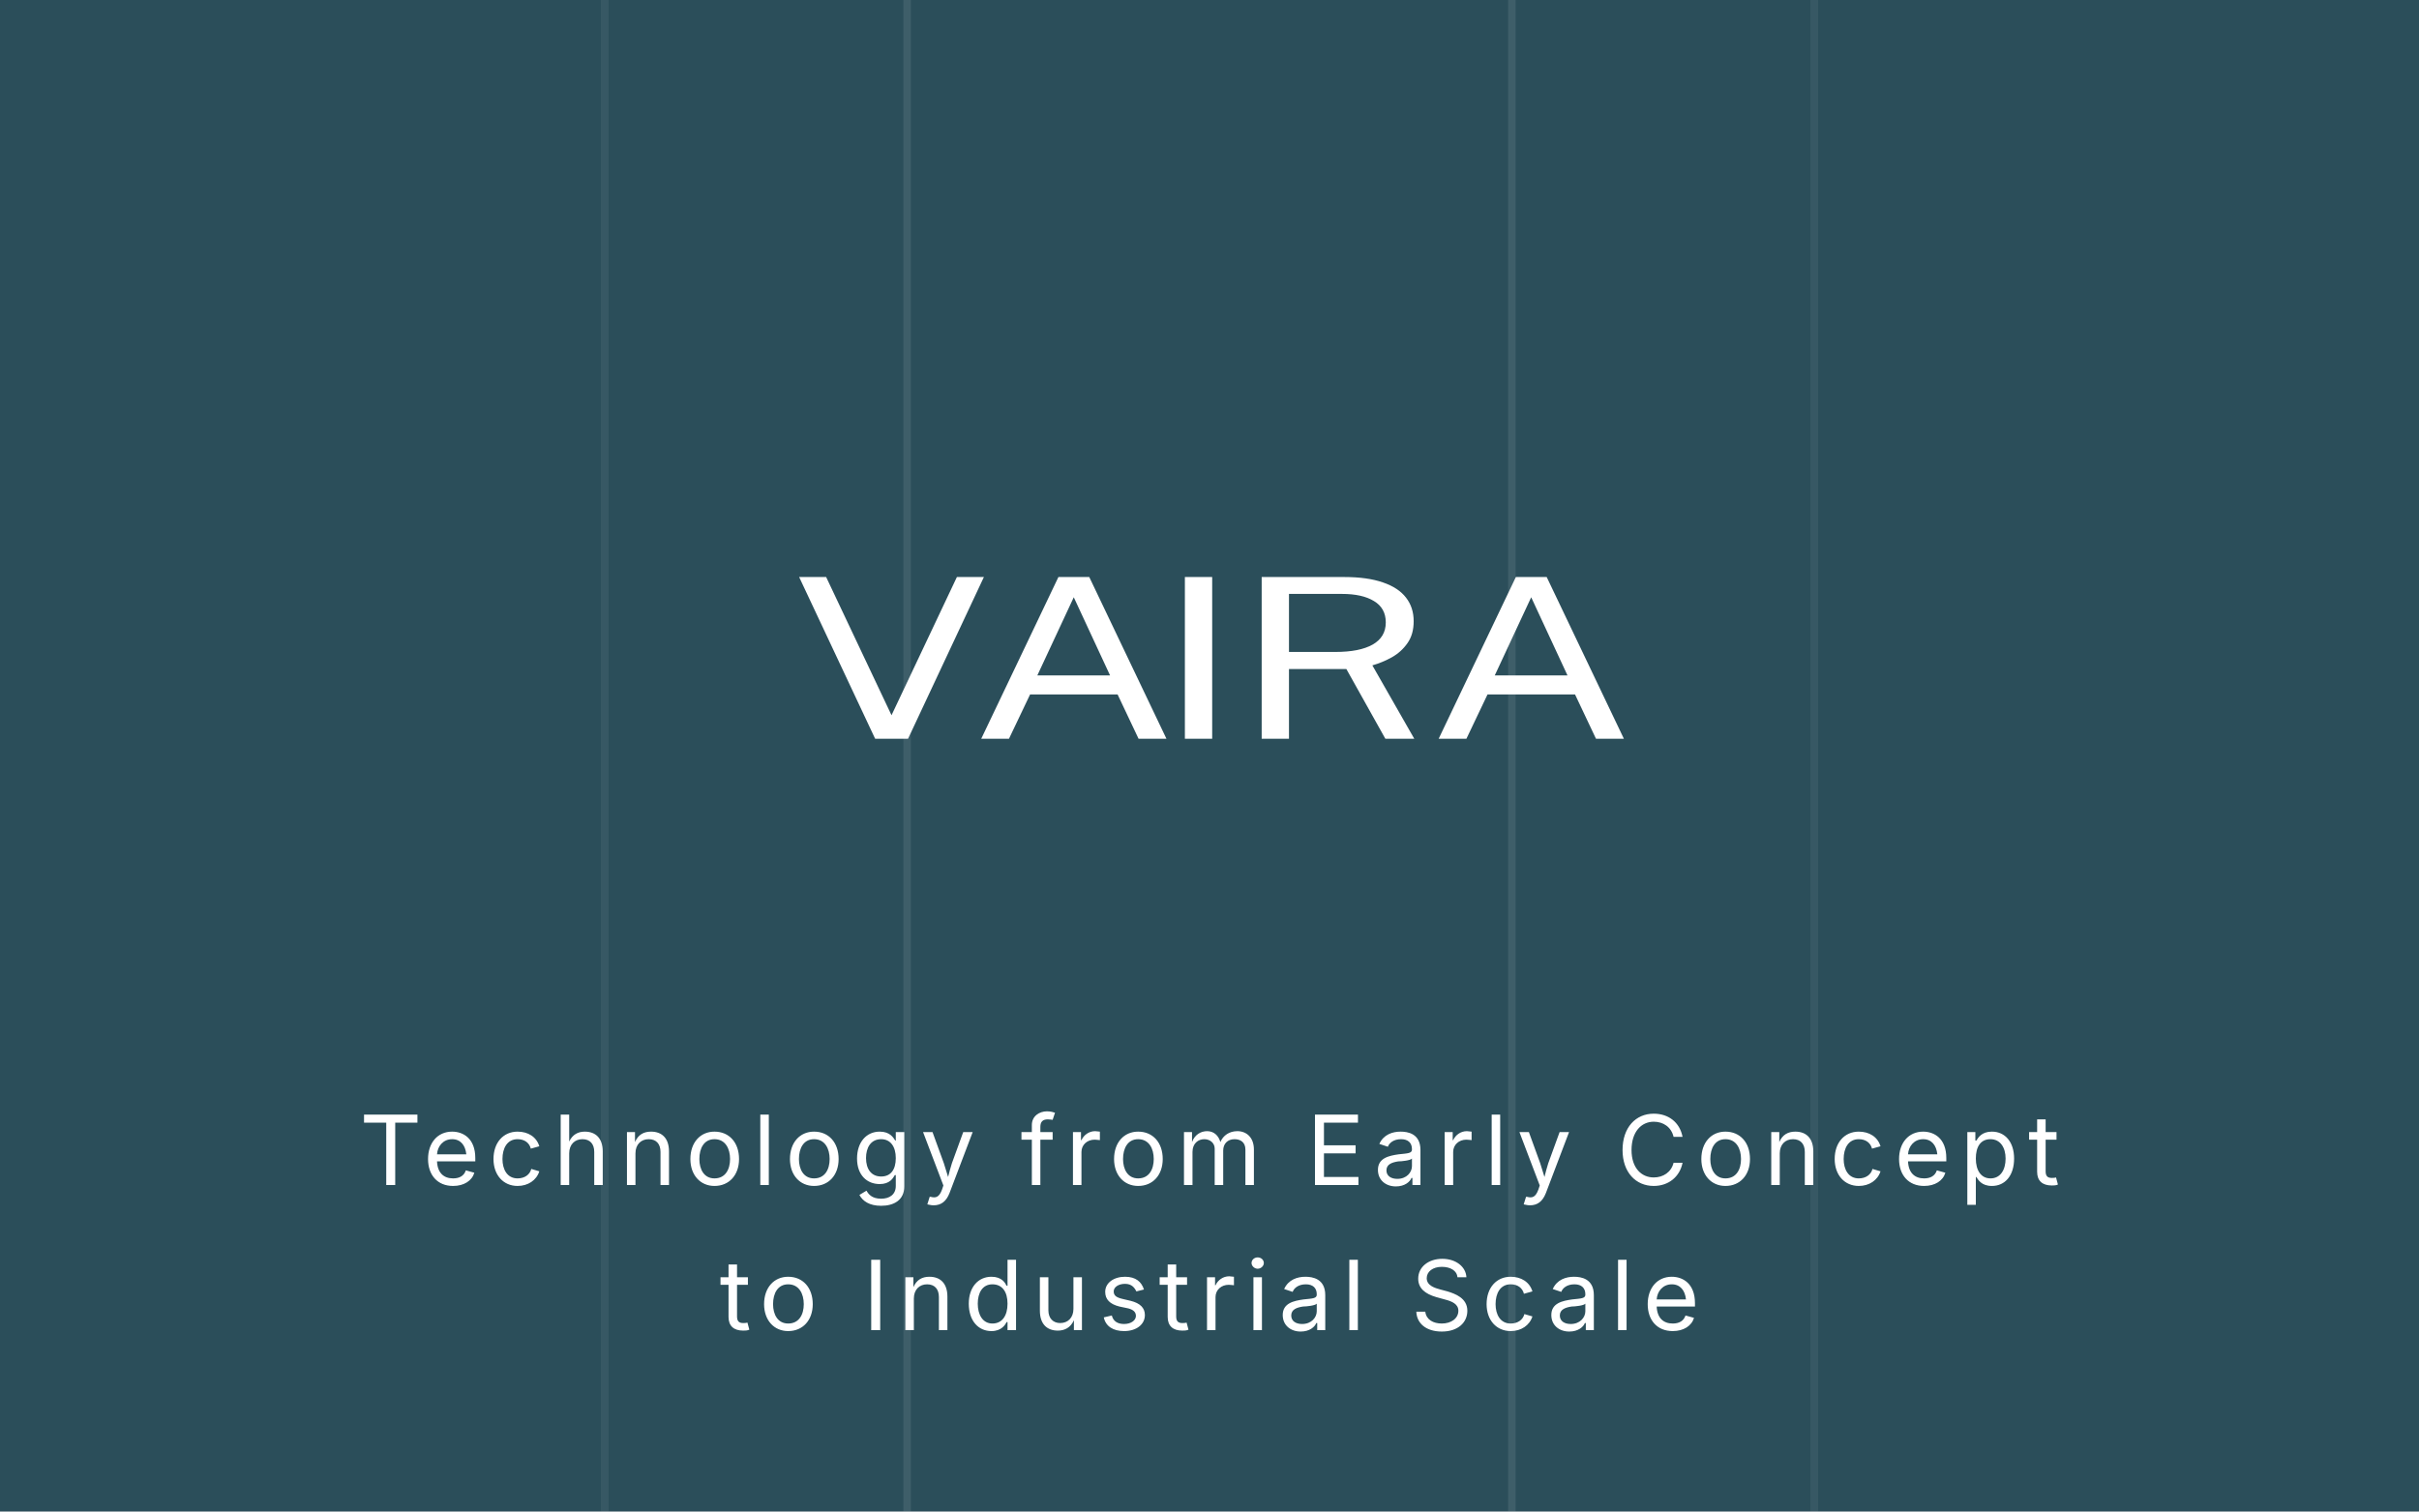
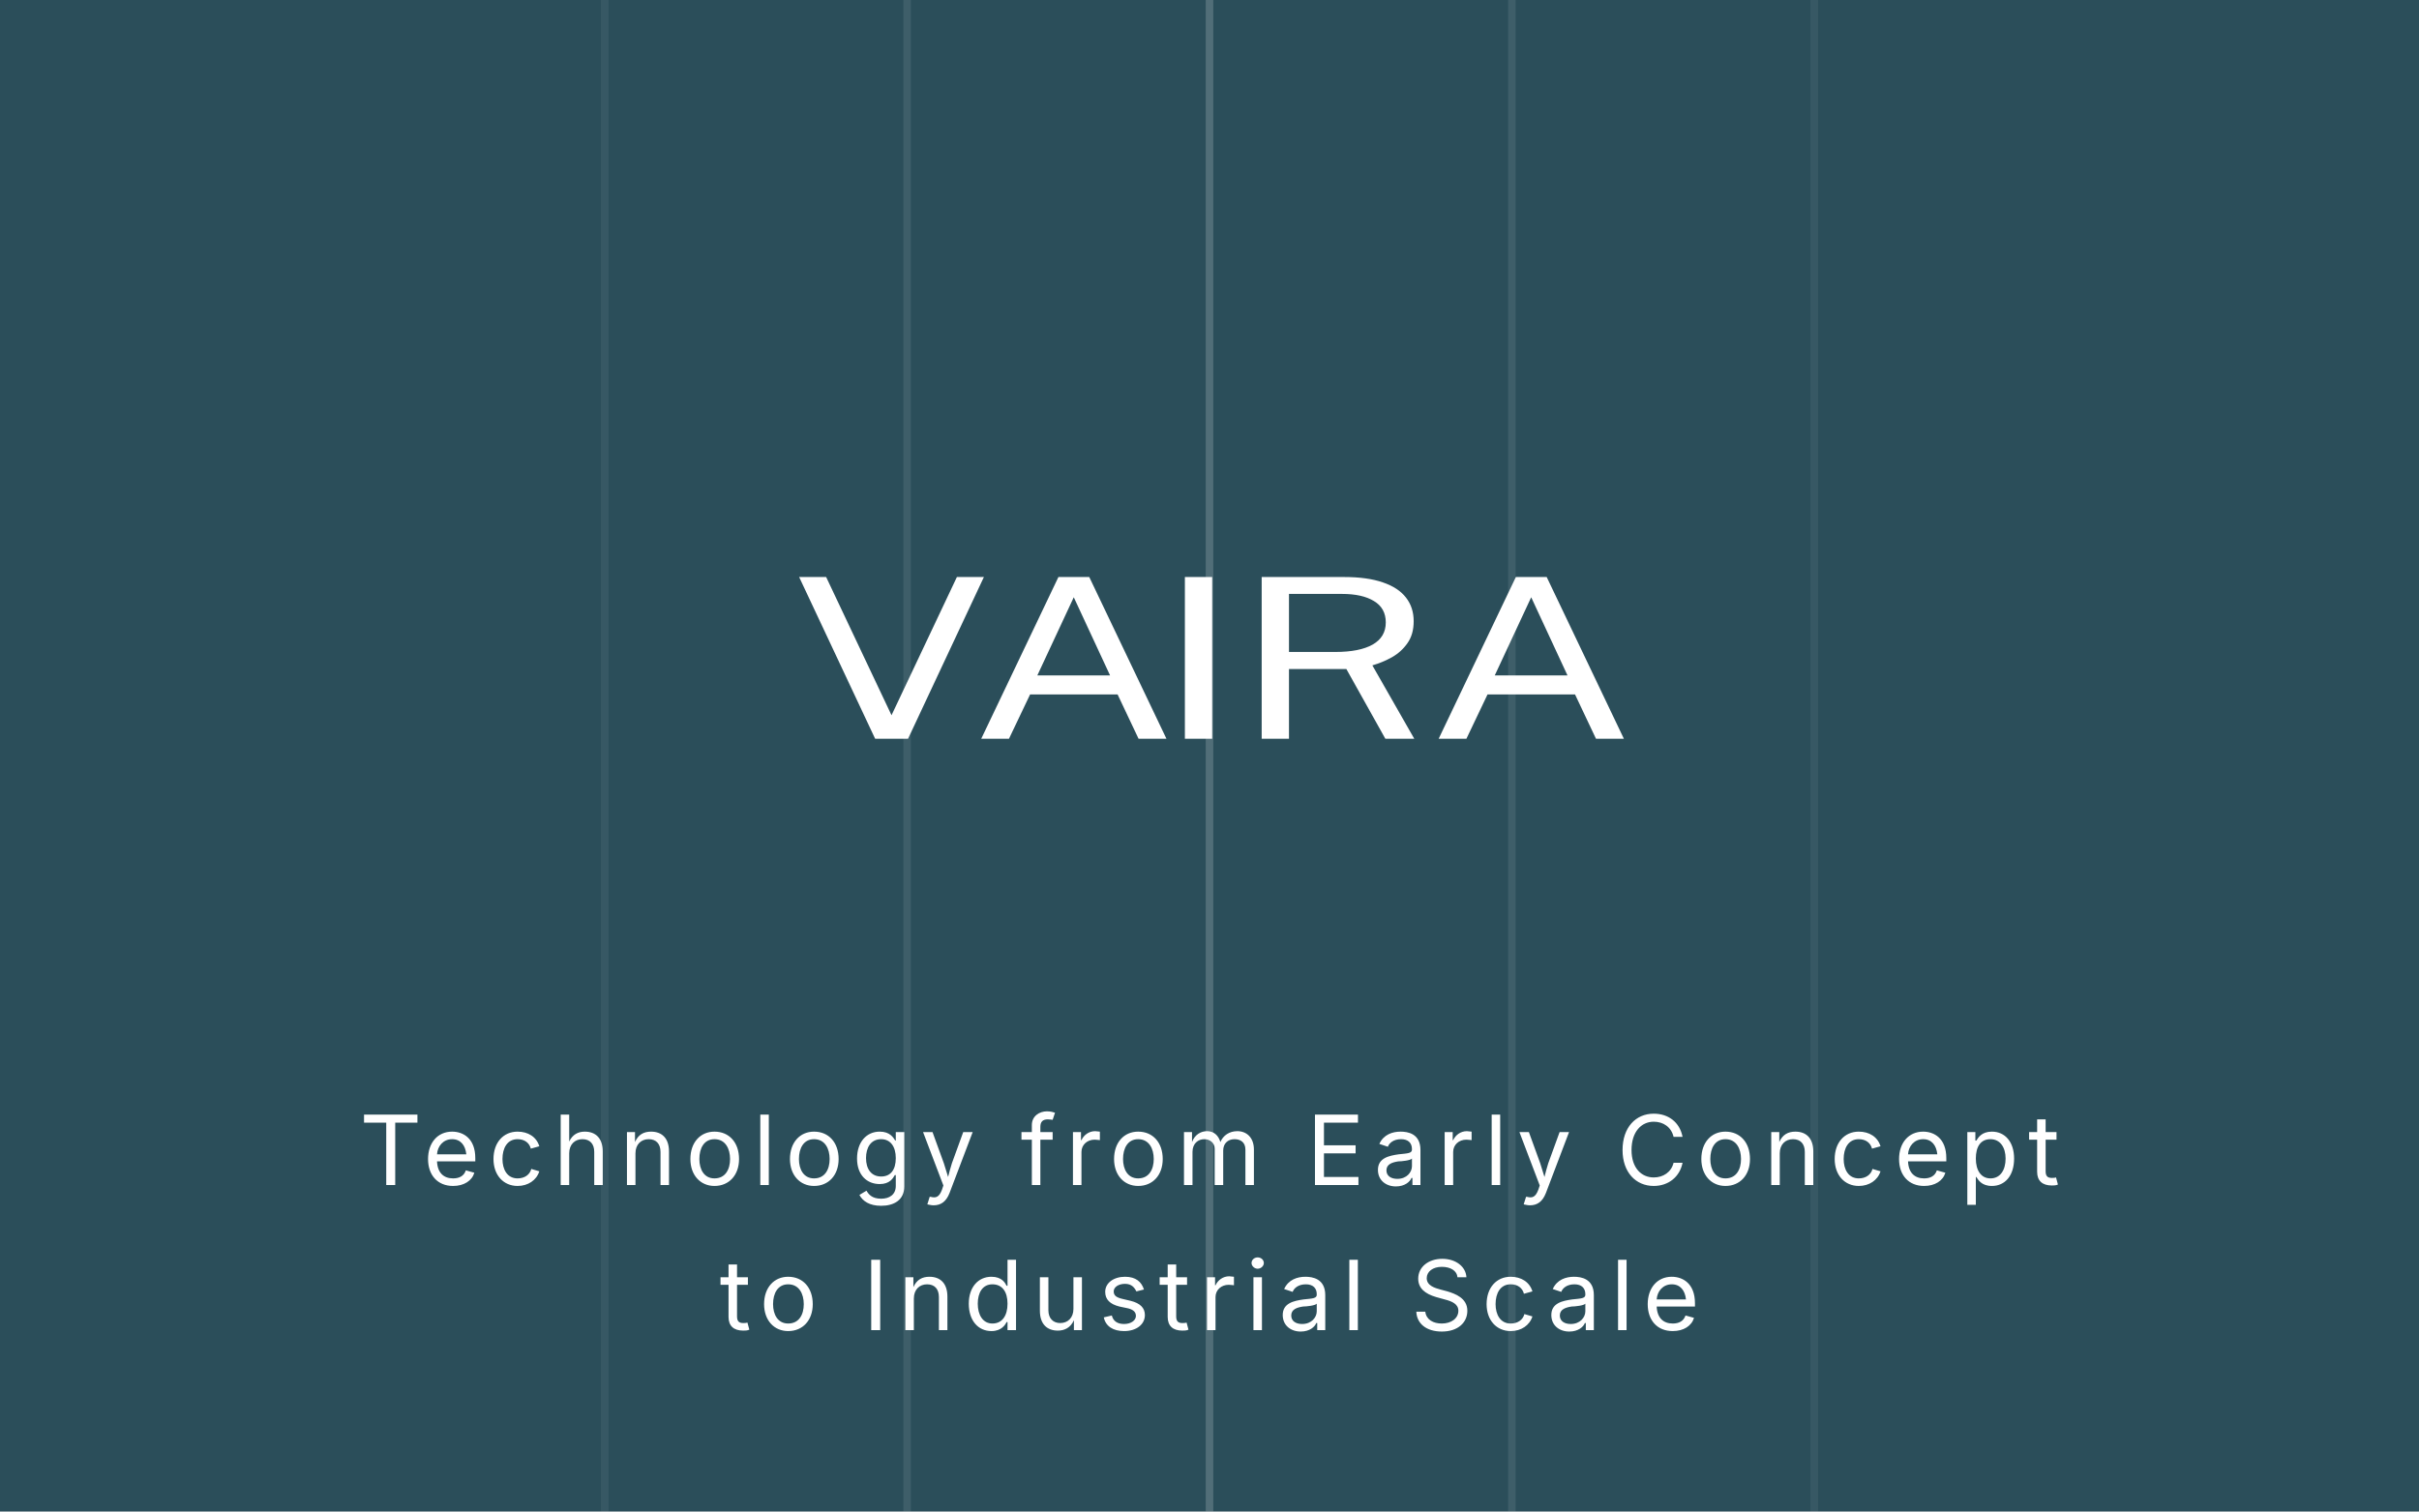
<svg xmlns="http://www.w3.org/2000/svg" width="80mm" height="50mm" viewBox="0 0 80 50">
  <style>
    text {
      font-family: -apple-system, system-ui, "Public Sans", sans-serif;
    }
  </style>
  <rect width="80" height="50" fill="#2B4E5A" />
  <defs>
    <linearGradient id="vfade" x1="0" y1="0" x2="0" y2="1">
      <stop offset="0%" stop-color="rgba(255,255,255,0.06)" />
      <stop offset="35%" stop-color="rgba(255,255,255,0.14)" />
      <stop offset="65%" stop-color="rgba(255,255,255,0.14)" />
      <stop offset="100%" stop-color="rgba(255,255,255,0.06)" />
    </linearGradient>
  </defs>
  <g stroke-width="0.25">
    <line x1="20" y1="0" x2="20" y2="50" stroke="rgba(255,255,255,0.06)" />
    <line x1="60" y1="0" x2="60" y2="50" stroke="rgba(255,255,255,0.06)" />
    <line x1="30" y1="0" x2="30" y2="50" stroke="rgba(255,255,255,0.09)" />
    <line x1="50" y1="0" x2="50" y2="50" stroke="rgba(255,255,255,0.09)" />
-     <line x1="40" y1="0" x2="40" y2="50" stroke="url(#vfade)" />
+     <line x1="40" y1="0" x2="40" y2="50" stroke="rgba(255,255,255,0.18)" />
  </g>
  <g transform="translate(40,17.2)">
    <g transform="translate(-16.5,-11) scale(0.159)">
      <g transform="translate(7,16) scale(1.01)">
        <path fill="#FFFFFF" d="M 26.958,97.72 11.307,64.411 h 5.561 L 30.331,92.882 43.794,64.411 h 5.561 L 33.735,97.72 Z m 21.85,0 15.894,-33.308 h 6.352 L 86.948,97.72 H 81.205 L 76.889,88.598 h -18.022 l -4.346,9.122 z M 60.357,84.682 H 75.339 L 67.863,68.58 Z M 90.746,97.72 V 64.411 h 5.622 v 33.308 z m 15.815,0 V 64.411 h 17.019 q 4.741,0 7.932,1.106 3.191,1.083 4.771,3.133 1.58,2.027 1.58,4.86 0,2.718 -1.276,4.515 -1.246,1.797 -3.191,2.902 -1.945,1.083 -4.042,1.682 l 8.631,15.111 h -5.957 l -8.023,-14.351 h -11.822 v 14.351 z m 5.622,-17.875 h 9.573 q 4.954,0 7.658,-1.52 2.705,-1.543 2.705,-4.561 0,-2.948 -2.431,-4.4 -2.401,-1.474 -6.595,-1.474 h -10.91 z m 30.828,17.875 15.894,-33.308 h 6.352 l 15.894,33.308 h -5.744 L 171.093,88.598 h -18.022 l -4.346,9.122 z m 11.548,-13.038 h 14.983 l -7.476,-16.101 z" />
      </g>
    </g>
  </g>
  <text x="40" y="39.2" font-size="3.2" fill="#FFFFFF" text-anchor="middle" letter-spacing="0.3">
    Technology from Early Concept
  </text>
  <text x="40" y="44.0" font-size="3.2" fill="#FFFFFF" text-anchor="middle" letter-spacing="0.3">
    to Industrial Scale
  </text>
</svg>
